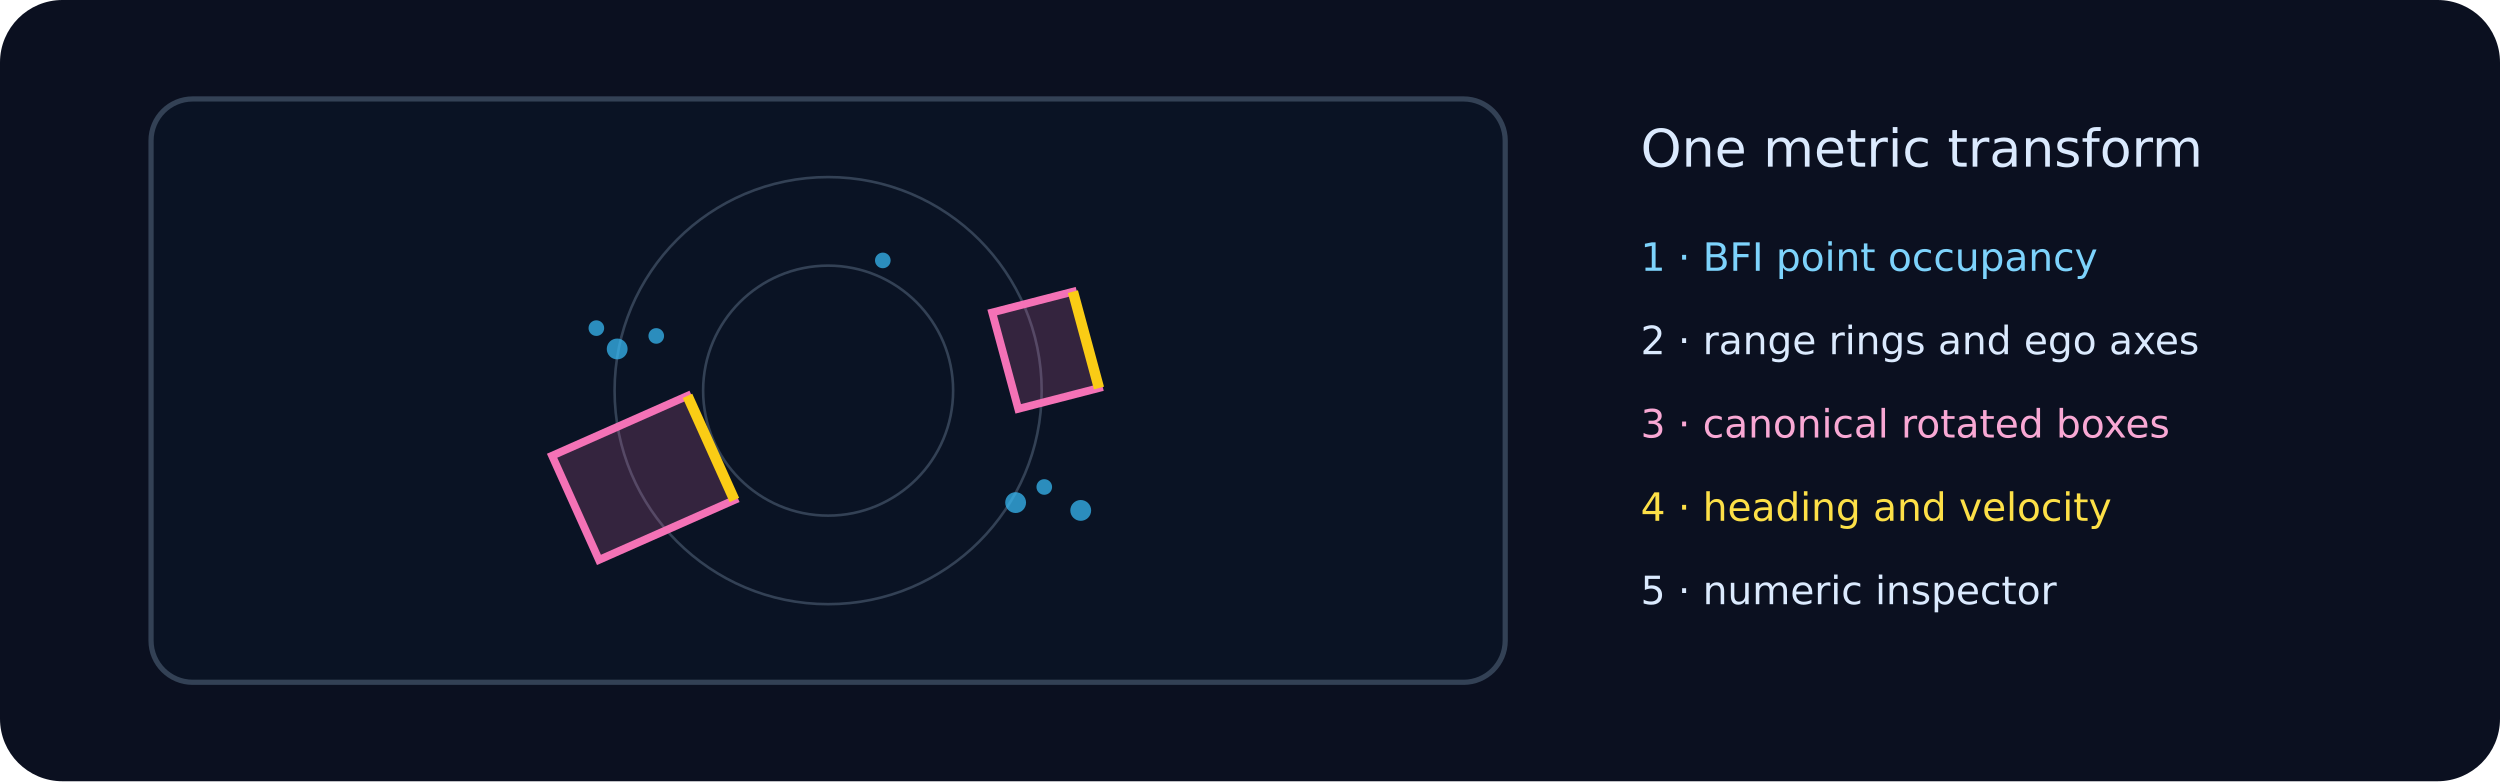
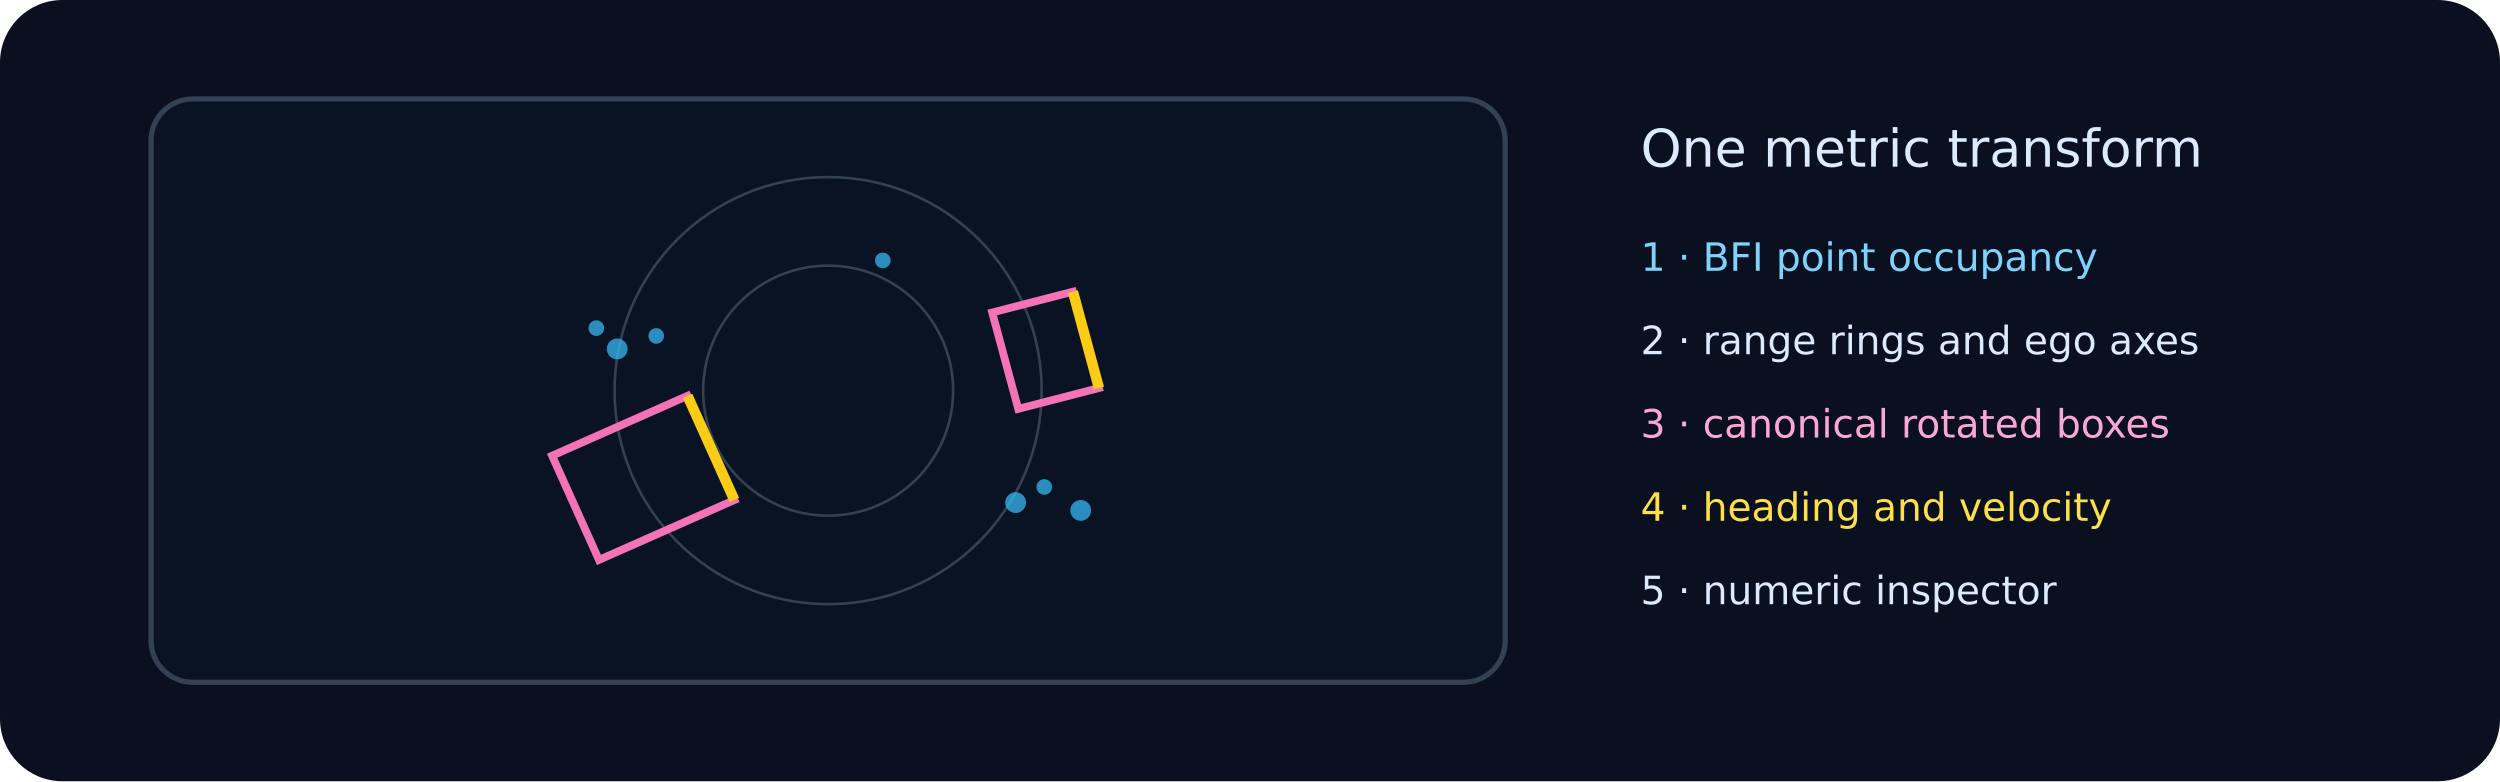
<svg xmlns="http://www.w3.org/2000/svg" width="960" height="300" viewBox="0 0 960 300" role="img" aria-labelledby="title desc">
  <rect width="960" height="300" rx="24" fill="#0b1020" />
  <g transform="translate(58 38)">
    <rect width="520" height="224" rx="16" fill="#0a1324" stroke="#334155" stroke-width="2" />
    <circle cx="260" cy="112" r="82" fill="none" stroke="#334155" />
    <circle cx="260" cy="112" r="48" fill="none" stroke="#334155" />
    <g fill="#38bdf8" opacity=".72">
      <circle cx="171" cy="88" r="3" />
      <circle cx="179" cy="96" r="4" />
      <circle cx="194" cy="91" r="3" />
      <circle cx="332" cy="155" r="4" />
      <circle cx="343" cy="149" r="3" />
      <circle cx="357" cy="158" r="4" />
      <circle cx="281" cy="62" r="3" />
    </g>
-     <g fill="#f472b6" fill-opacity=".18" stroke="#f472b6" stroke-width="3">
+     <g fill="none" stroke="#f472b6" stroke-width="3">
      <path d="M154 137l52-23 18 40-52 23z" />
      <path d="M323 82l31-8 10 37-31 8z" />
    </g>
    <path d="M206 114l18 40" stroke="#facc15" stroke-width="4" />
    <path d="M354 74l10 37" stroke="#facc15" stroke-width="4" />
  </g>
  <g font-family="DejaVu Sans, sans-serif" fill="#dbeafe">
    <text x="630" y="64" font-size="20">One metric transform</text>
    <text x="630" y="104" font-size="15" fill="#7dd3fc">1 · BFI point occupancy</text>
    <text x="630" y="136" font-size="15">2 · range rings and ego axes</text>
    <text x="630" y="168" font-size="15" fill="#f9a8d4">3 · canonical rotated boxes</text>
    <text x="630" y="200" font-size="15" fill="#fde047">4 · heading and velocity</text>
    <text x="630" y="232" font-size="15">5 · numeric inspector</text>
  </g>
</svg>
